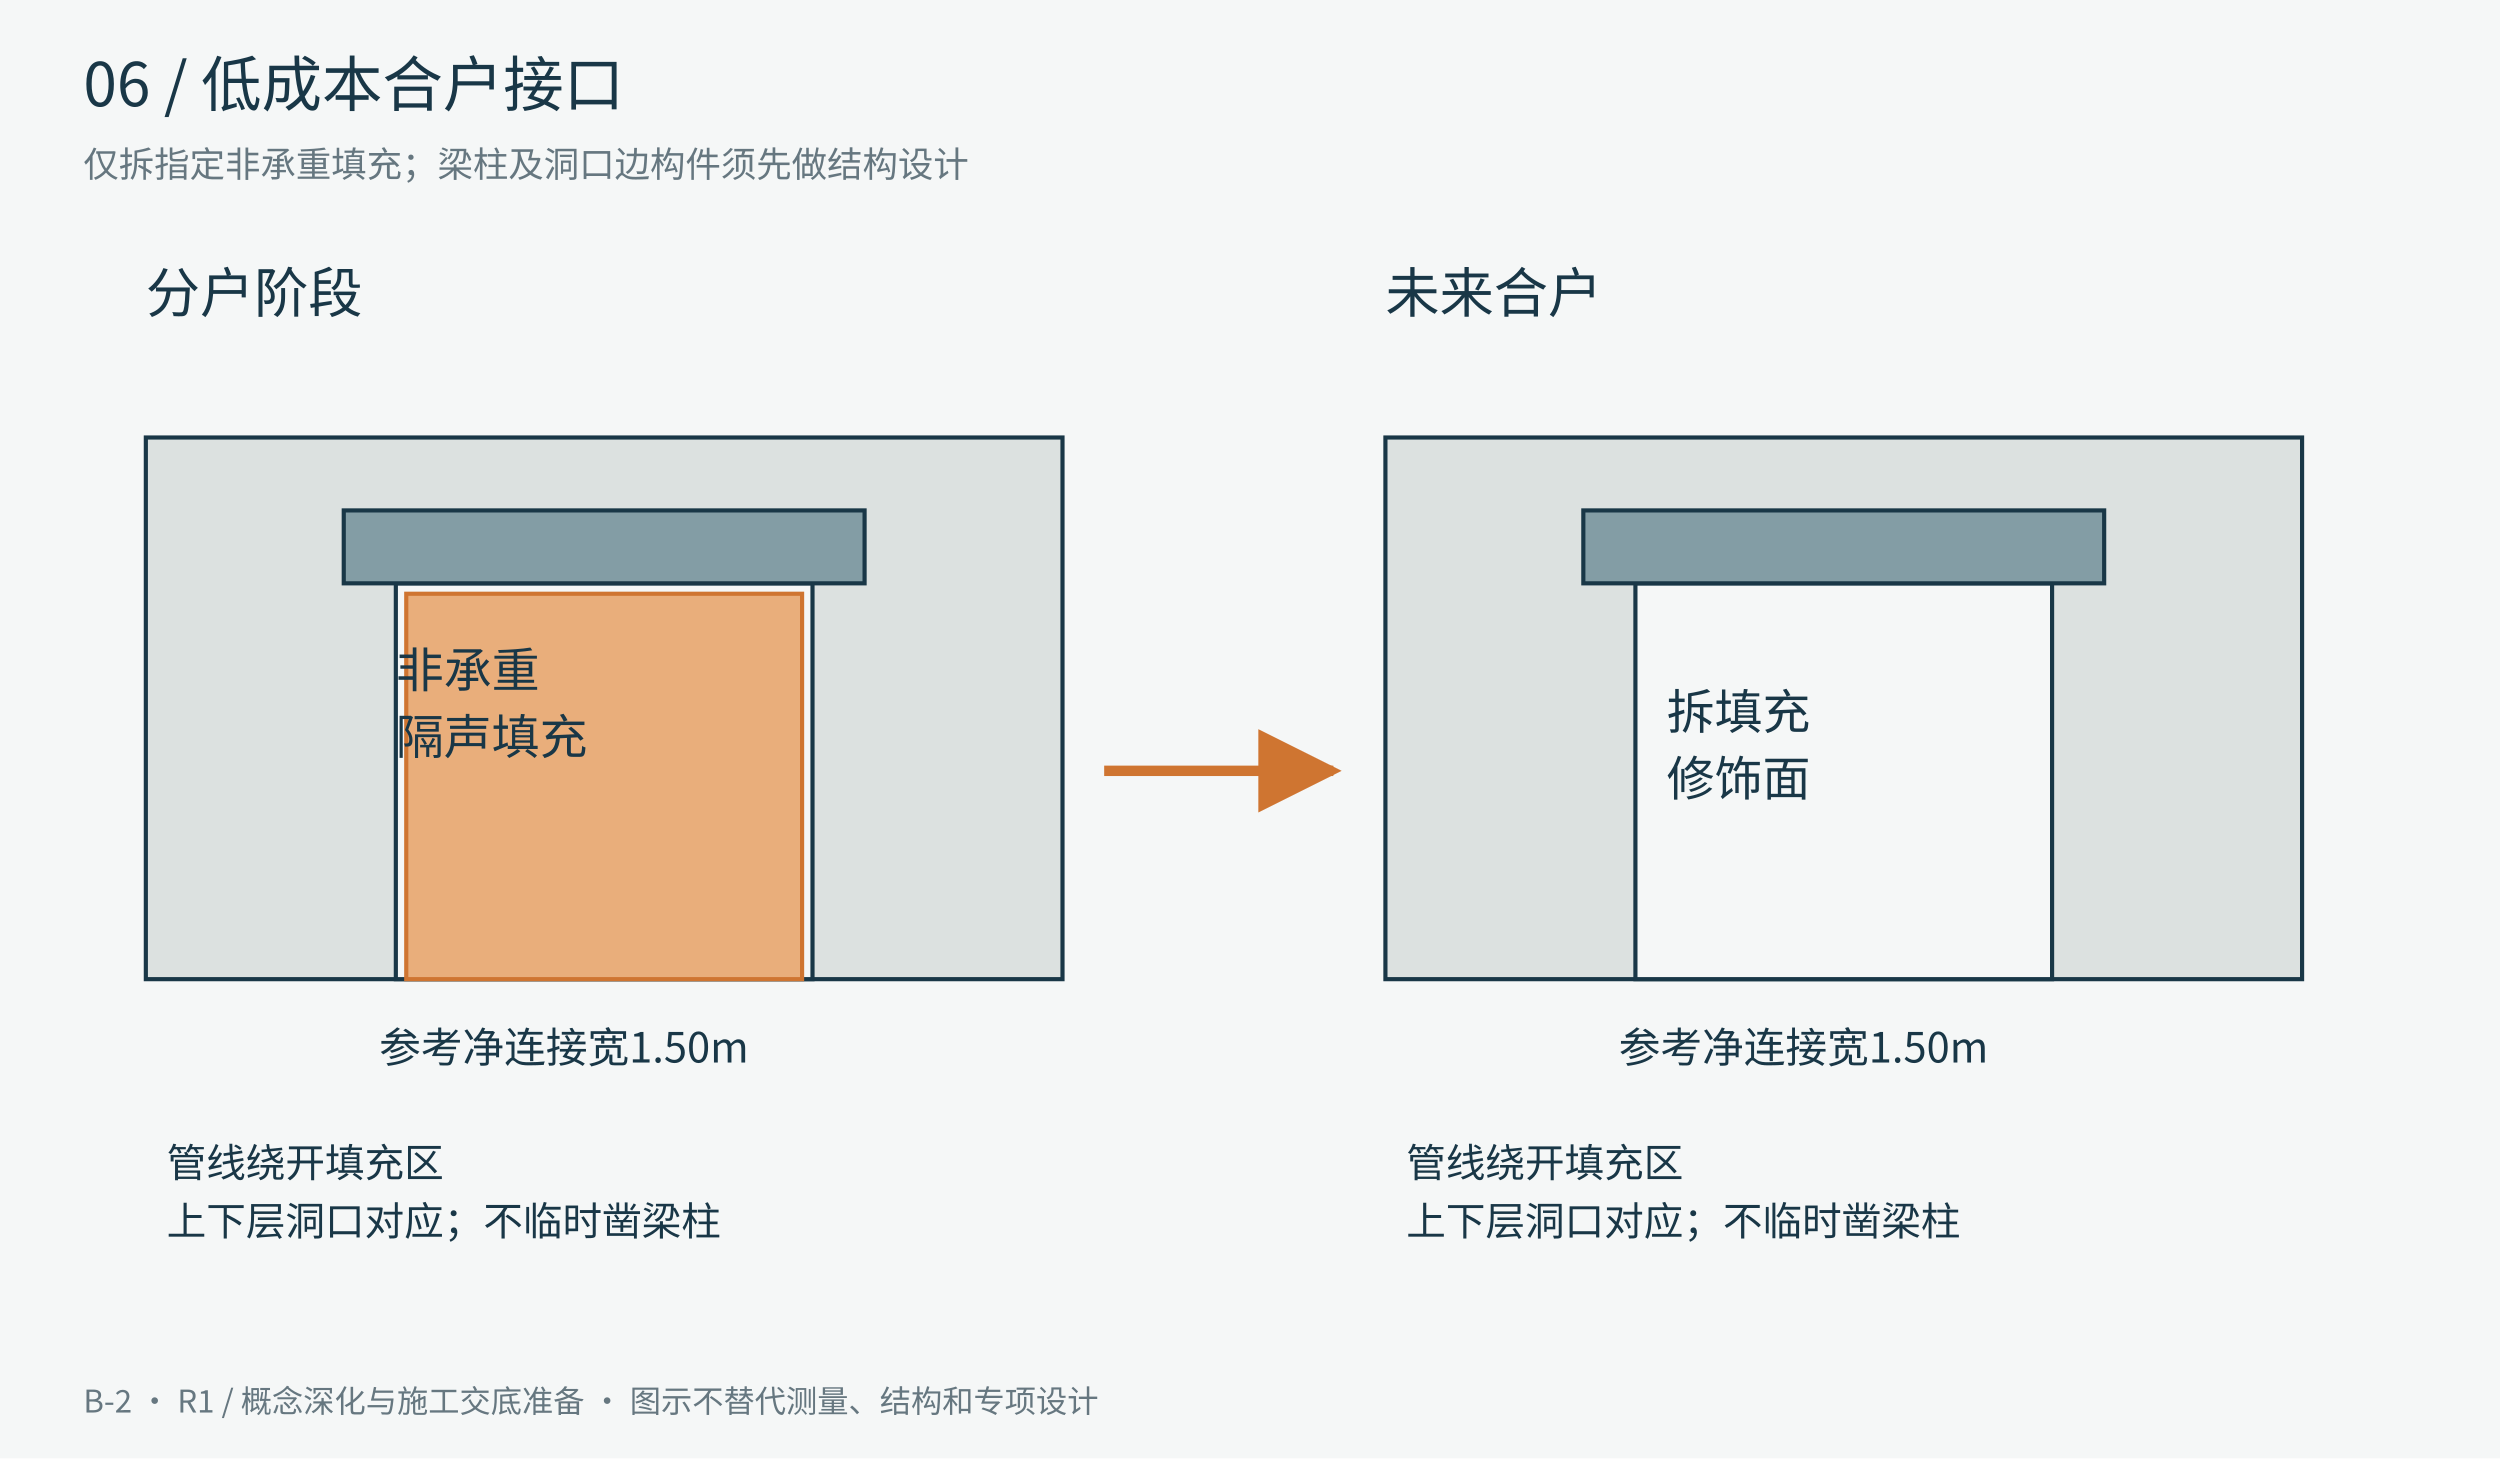
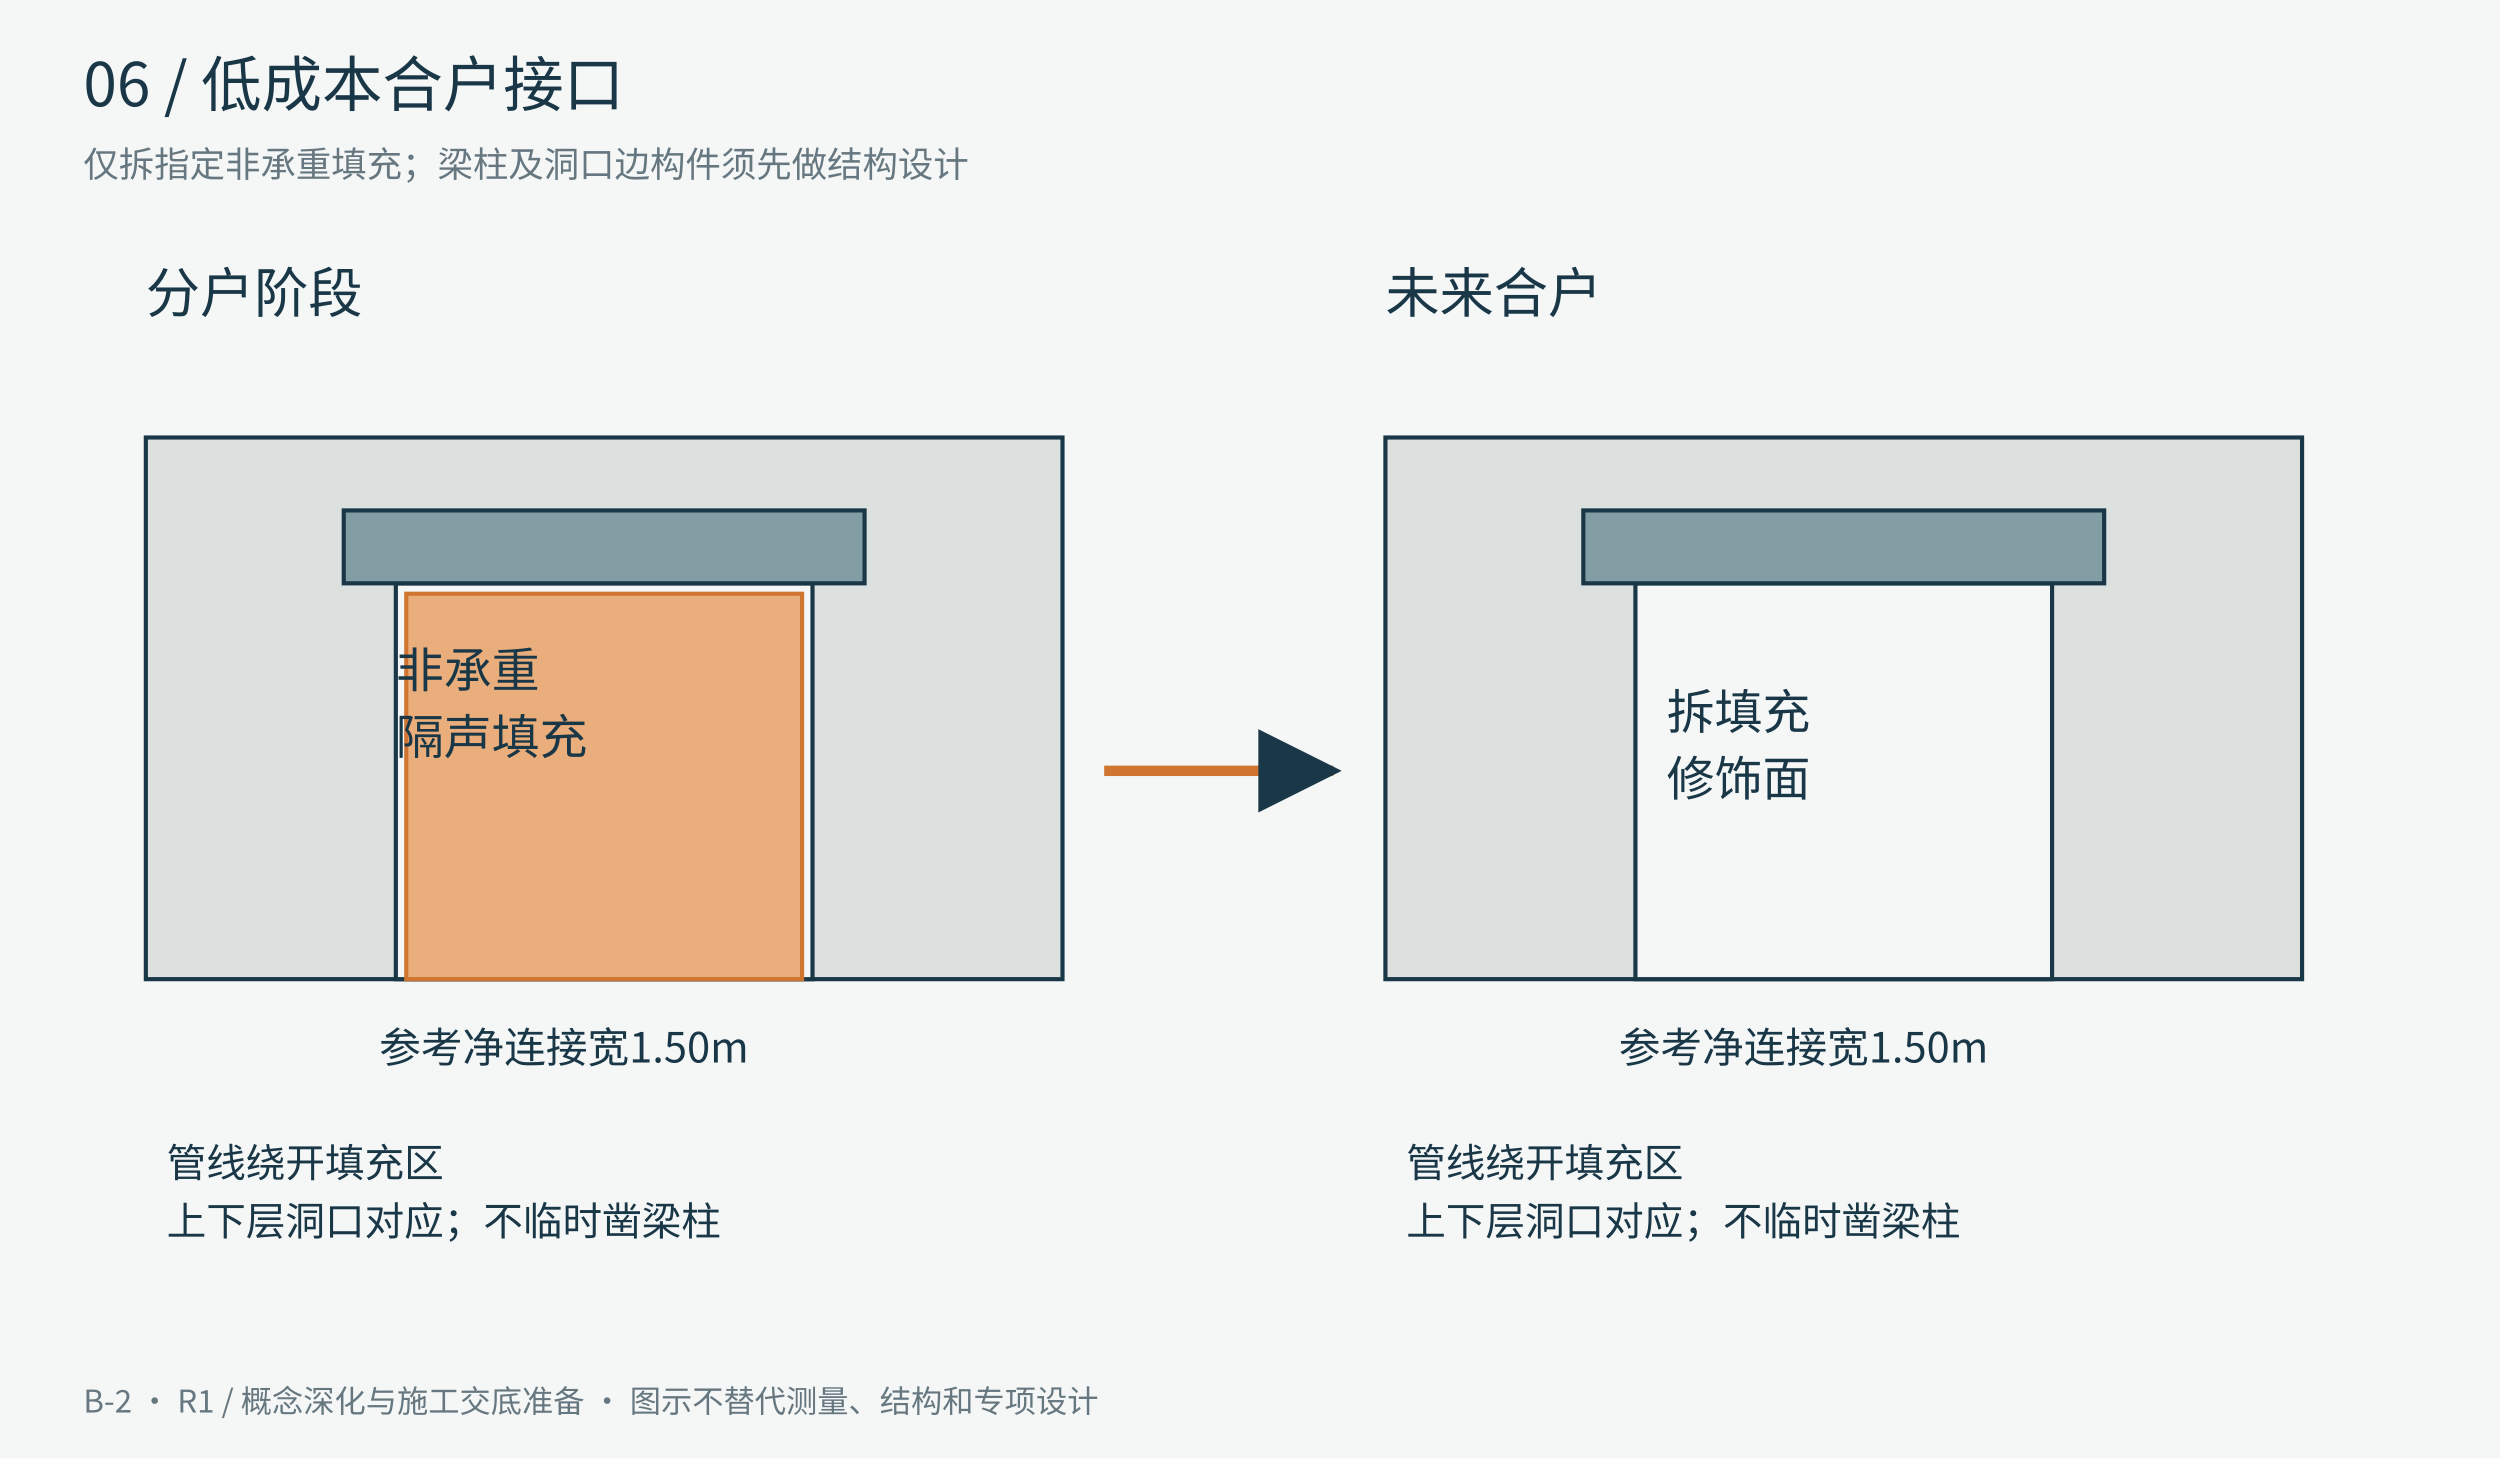
<svg xmlns="http://www.w3.org/2000/svg" width="1200" height="700" viewBox="0 0 1200 700">
  <defs>
    <marker id="arrow" viewBox="0 0 10 10" refX="9" refY="5" markerWidth="8" markerHeight="8" orient="auto-start-reverse">
-       <path d="M0 0L10 5L0 10Z" fill="context-stroke" />
+       <path d="M0 0L10 5L0 10Z" fill="#193747" />
    </marker>
  </defs>
  <rect width="1200" height="700" fill="#f5f7f7" />
  <style>text{font-family:"Noto Sans CJK SC","Microsoft YaHei",sans-serif;fill:#193747} .small{font-size:17px}</style>
  <text x="40" y="51" font-size="29" style="fill:#193747">06 / 低成本合户接口</text>
  <text x="40" y="85" font-size="17" style="fill:#667780">仅拆指定非承重填充；梁柱及洞口边构件须先做结构设计</text>
  <text x="70" y="150" font-size="26" style="fill:#193747">分户阶段</text>
  <rect x="70" y="210" width="440" height="260" rx="0" fill="#dce1e0" stroke="#193747" stroke-width="2" />
  <rect x="190" y="280" width="200" height="190" rx="0" fill="#f5f7f7" stroke="#193747" stroke-width="2" />
  <rect x="165" y="245" width="250" height="35" rx="0" fill="#839da5" stroke="#193747" stroke-width="2" />
  <rect x="195" y="285" width="190" height="185" rx="0" fill="#e9ae7b" stroke="#cf7531" stroke-width="2" />
  <text x="182" y="510" font-size="20" style="fill:#193747">参考净连接宽1.50m</text>
  <text x="80" y="565" font-size="19" style="fill:#193747">管线绕开填充区</text>
  <text x="80" y="593" font-size="19" style="fill:#193747">上下层洞口对应；不临时凿梁柱</text>
  <text x="665" y="150" font-size="26" style="fill:#193747">未来合户</text>
  <rect x="665" y="210" width="440" height="260" rx="0" fill="#dce1e0" stroke="#193747" stroke-width="2" />
  <rect x="785" y="280" width="200" height="190" rx="0" fill="#f5f7f7" stroke="#193747" stroke-width="2" />
  <rect x="760" y="245" width="250" height="35" rx="0" fill="#839da5" stroke="#193747" stroke-width="2" />
  <text x="777" y="510" font-size="20" style="fill:#193747">参考净连接宽1.50m</text>
  <text x="675" y="565" font-size="19" style="fill:#193747">管线绕开填充区</text>
  <text x="675" y="593" font-size="19" style="fill:#193747">上下层洞口对应；不临时凿梁柱</text>
  <path d="M530 370L640 370" fill="none" stroke="#cf7531" stroke-width="5" marker-end="url(#arrow)" />
  <text x="190" y="330" font-size="23" style="fill:#193747">非承重</text>
  <text x="190" y="362" font-size="23" style="fill:#193747">隔声填充</text>
  <text x="800" y="350" font-size="23" style="fill:#193747">拆填充</text>
  <text x="800" y="382" font-size="23" style="fill:#193747">修饰面</text>
  <text x="40" y="678" font-size="15" style="fill:#667780">B-2 · R1 / 概念深化与施工交底准备 · 图示不替代测量、结构和专项设计</text>
</svg>
